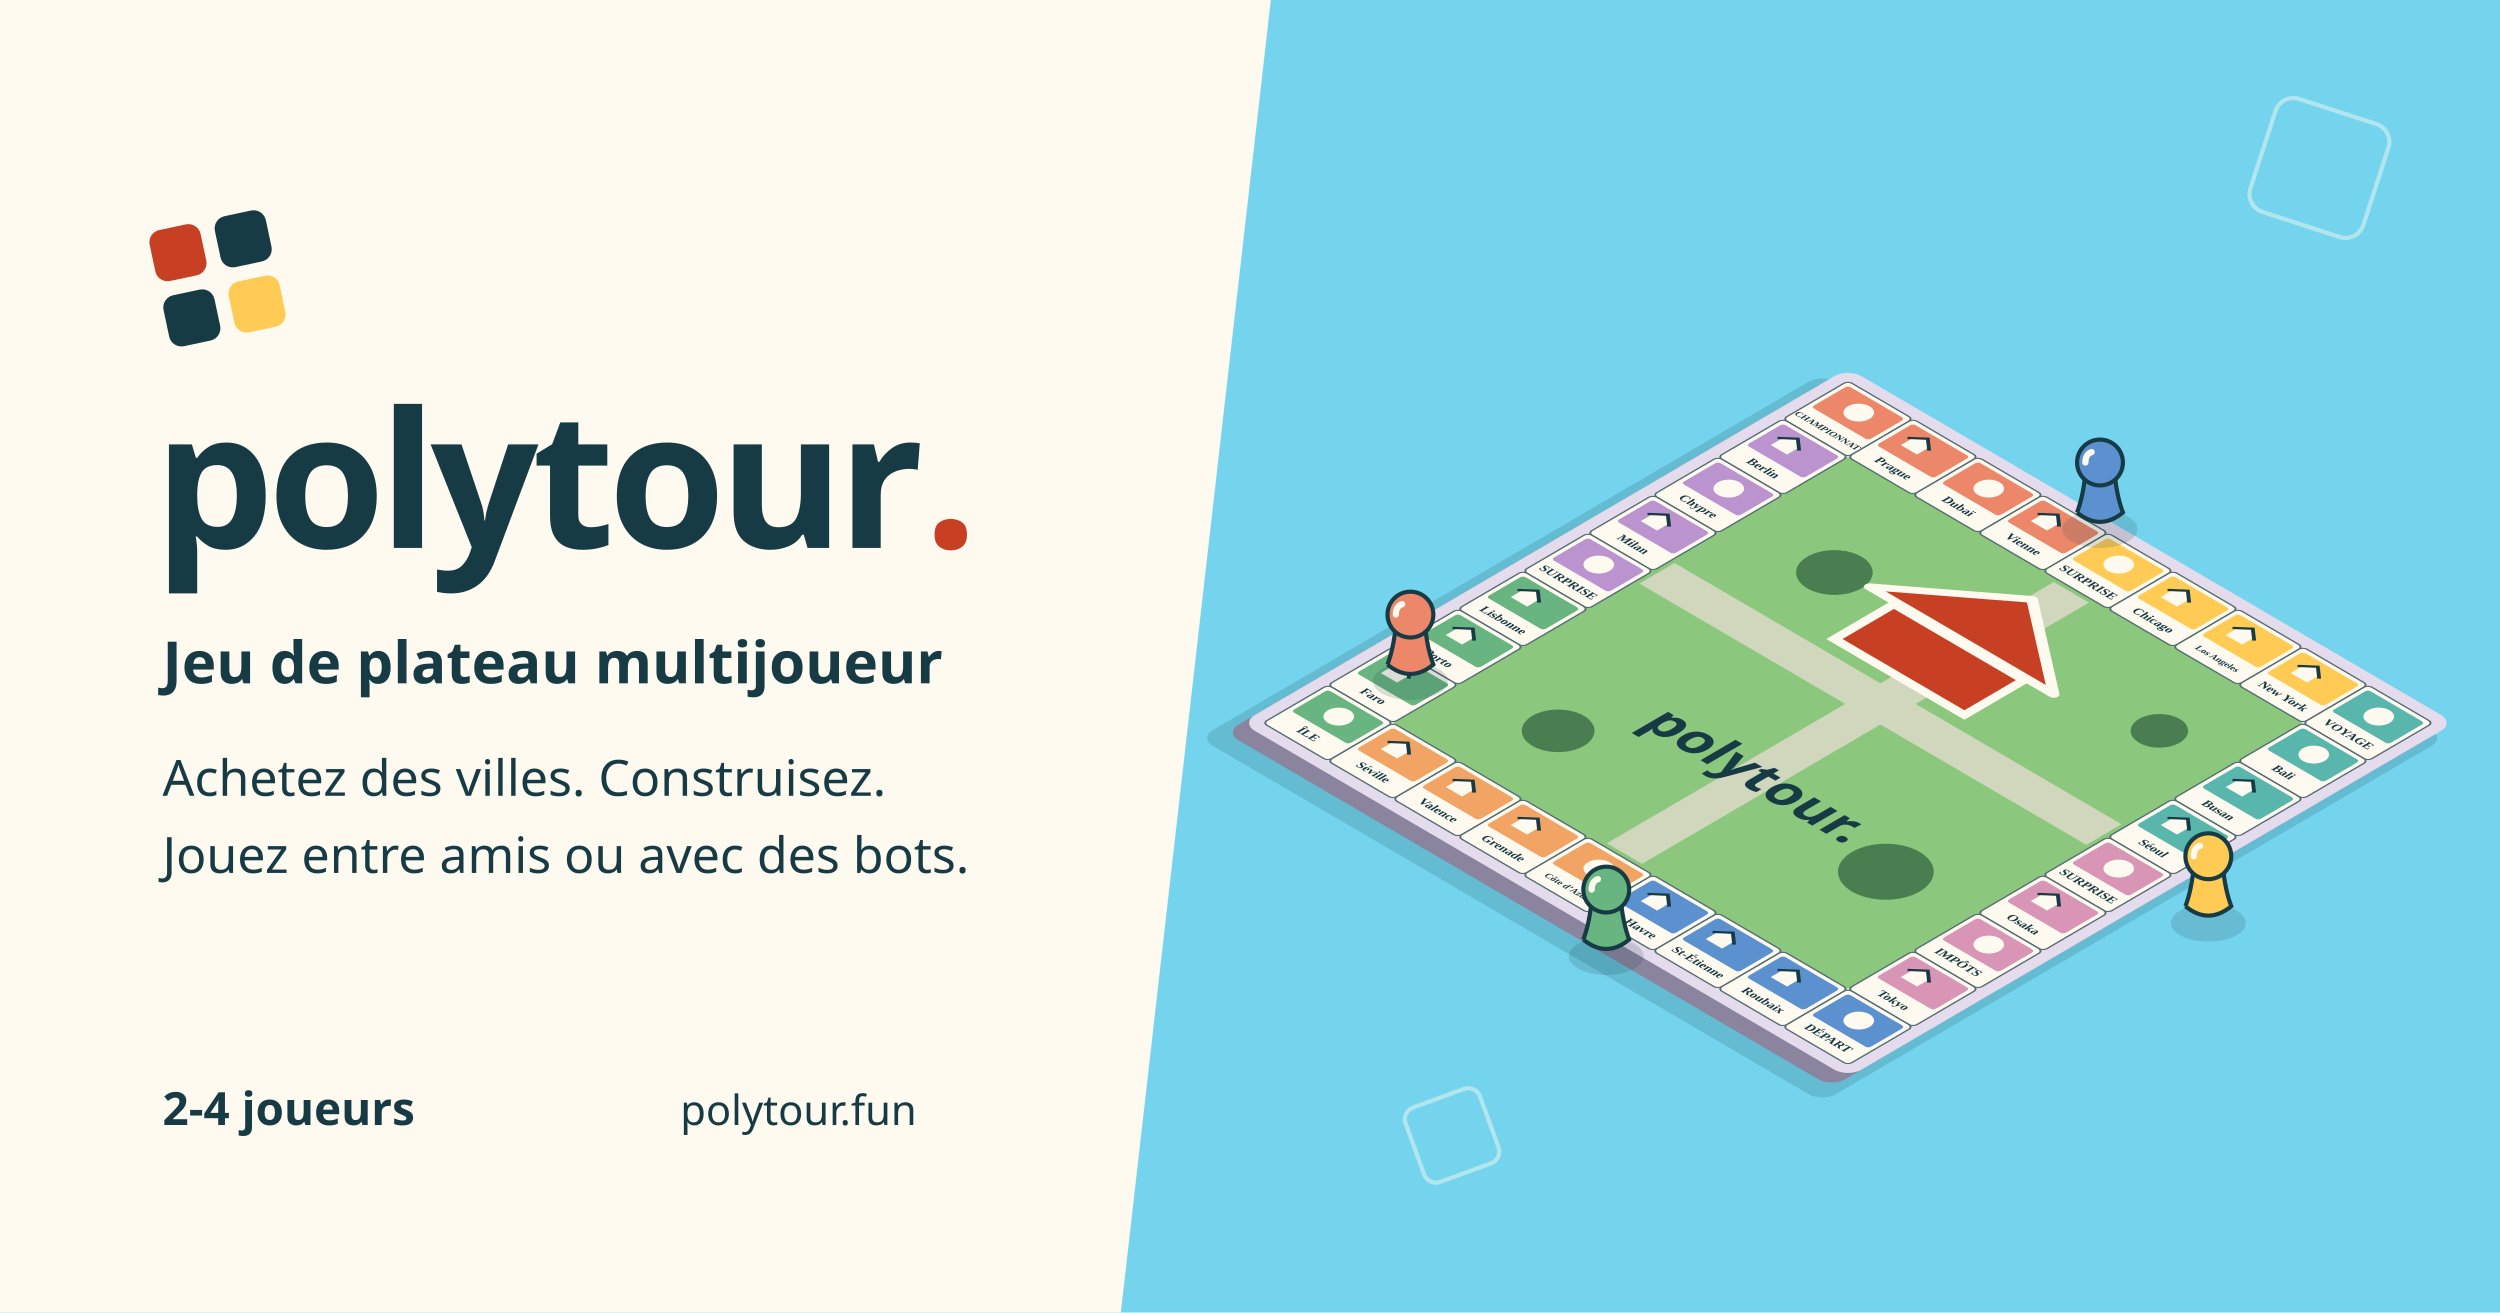
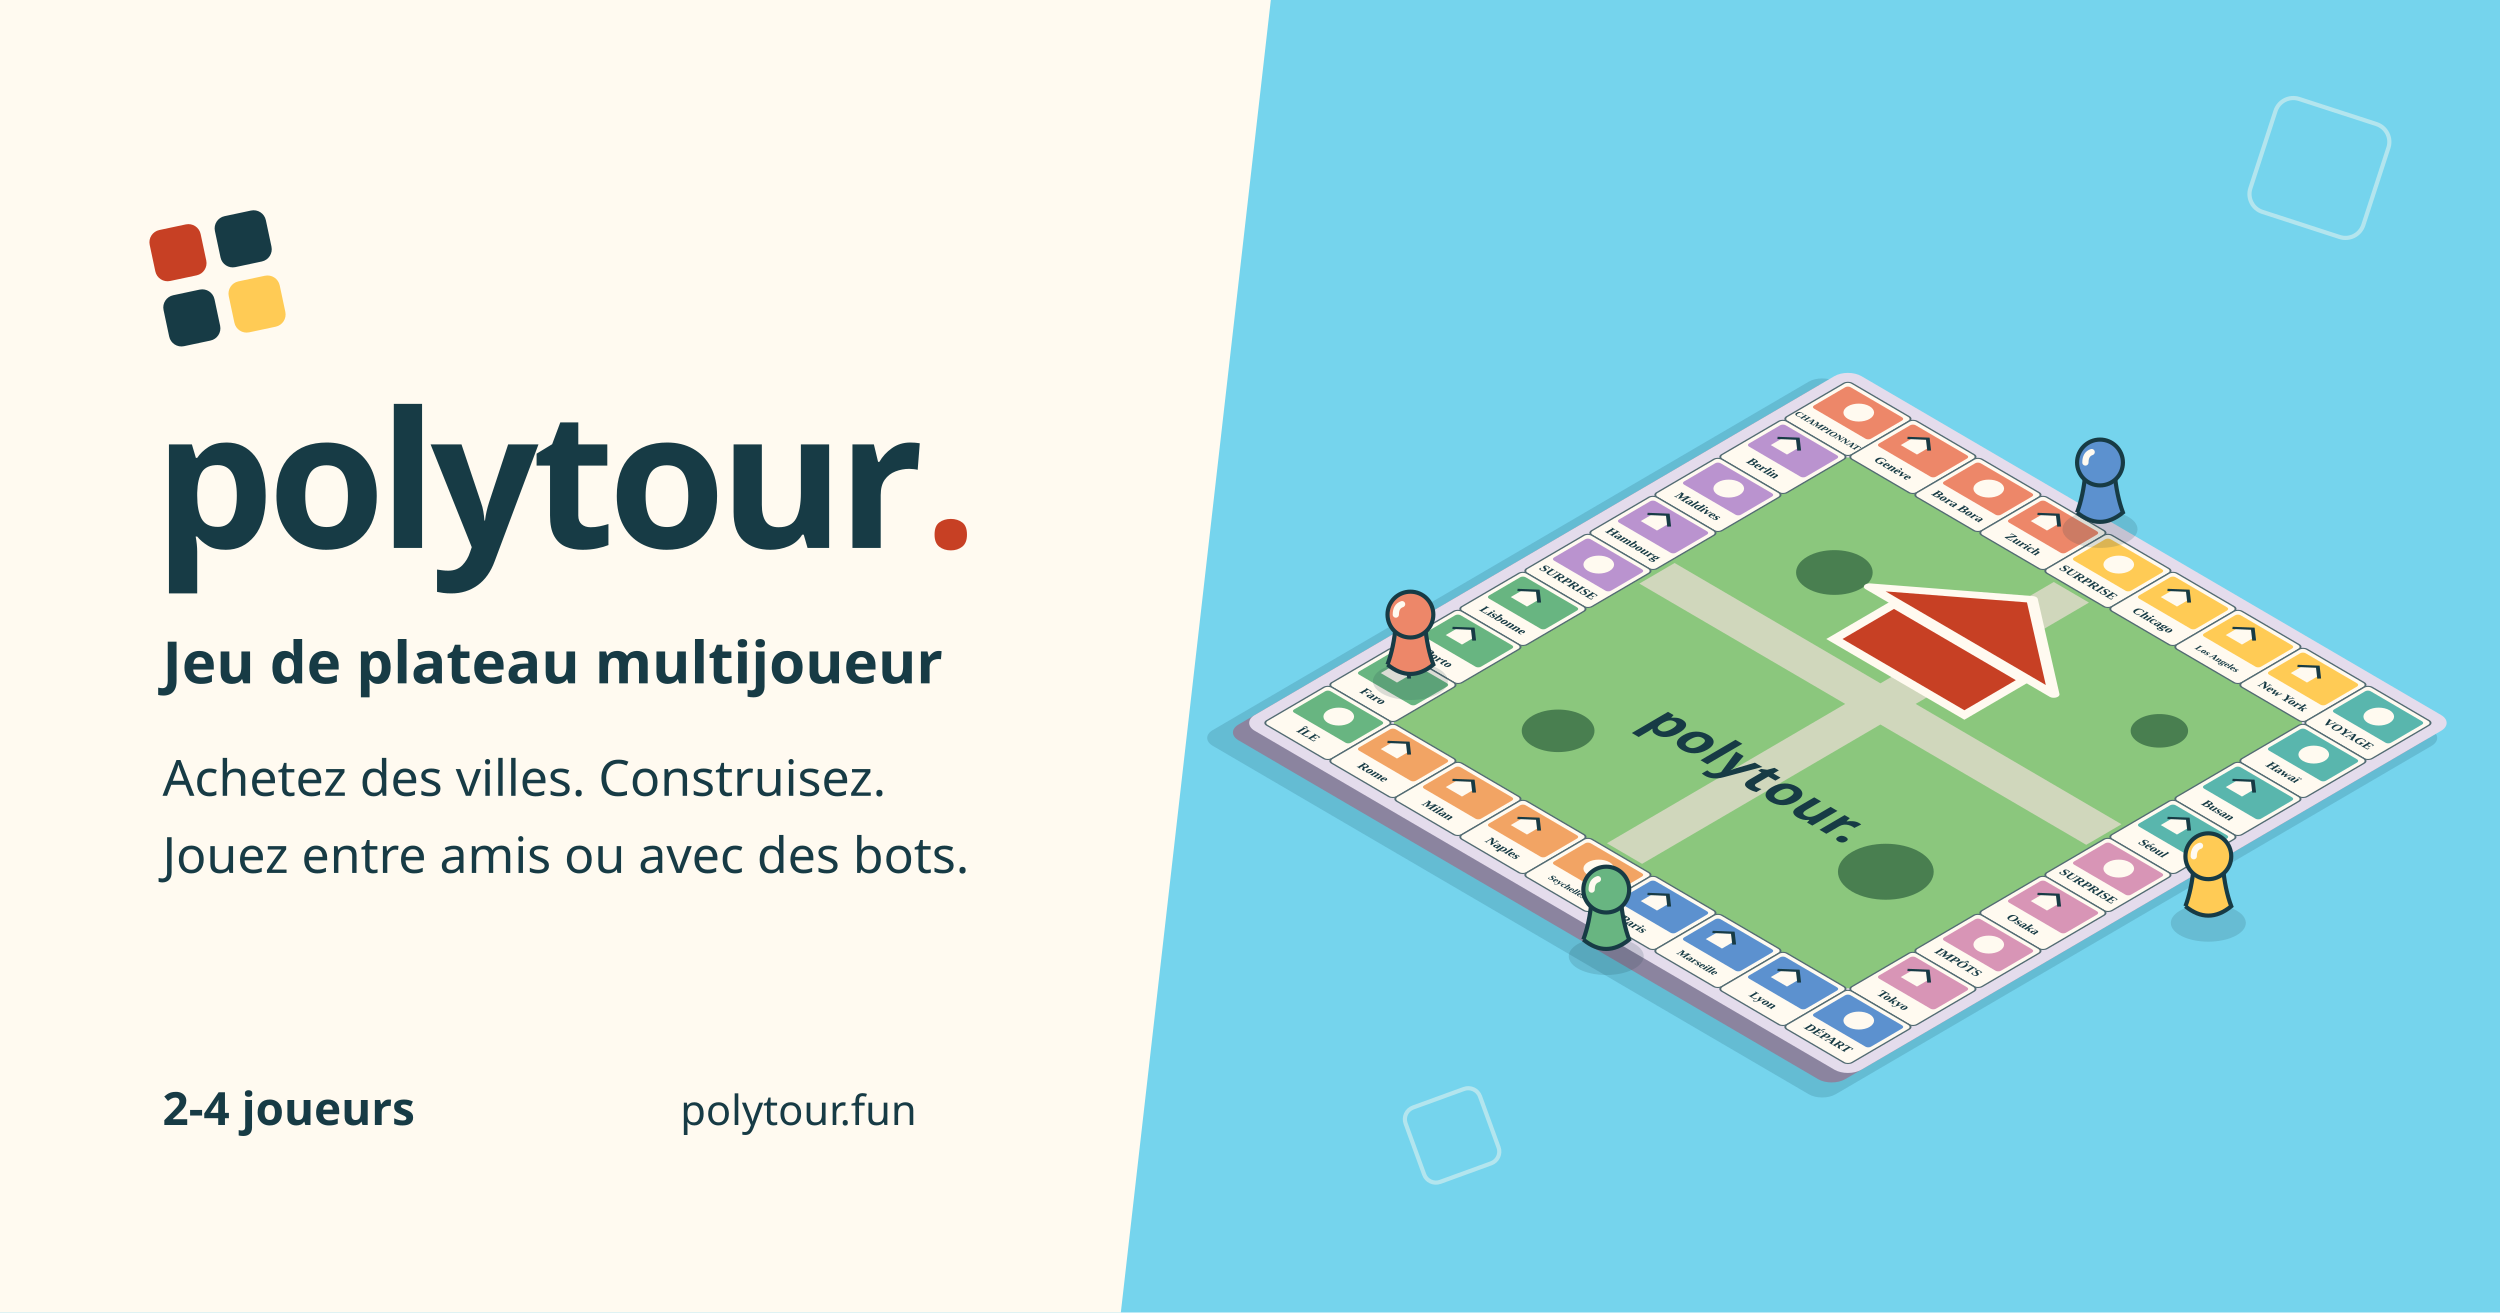
<svg xmlns="http://www.w3.org/2000/svg" width="1200" height="630" viewBox="0 0 1200 630">
  <rect width="1200" height="630" fill="#75d4ed" />
  <path d="M0 0h610l-72 630H0z" fill="#fffaf0" />
  <g fill="none" stroke="#fffaf0" stroke-width="2" opacity=".45">
    <rect x="1085" y="52" width="57" height="57" rx="9" transform="rotate(18 1113 80)" />
    <rect x="678" y="526" width="38" height="38" rx="6" transform="rotate(-20 697 545)" />
  </g>
  <g transform="translate(76 105) rotate(-12 29 29)">
    <rect width="25" height="25" rx="6" fill="#c74024" />
    <rect x="32" width="25" height="25" rx="6" fill="#173b45" />
    <rect y="32" width="25" height="25" rx="6" fill="#173b45" />
    <rect x="32" y="32" width="25" height="25" rx="6" fill="#ffcb55" />
  </g>
  <g fill="#173b45" font-family="Trebuchet MS, sans-serif">
    <text x="74" y="263" font-size="91" font-weight="900" letter-spacing="-3">polytour<tspan fill="#c74024">.</tspan>
    </text>
    <text x="78" y="328" font-size="28" font-weight="700">Jeu de plateau multijoueur</text>
    <text x="78" y="382" font-family="Segoe UI, sans-serif" font-size="24">Achetez des villes. Construisez.</text>
    <text x="78" y="419" font-family="Segoe UI, sans-serif" font-size="24">Jouez entre amis ou avec des bots.</text>
    <text x="78" y="540" font-size="22" font-weight="700">2-4 joueurs</text>
    <text x="440" y="540" font-size="20" text-anchor="end">polytour.fun</text>
  </g>
  <g transform="matrix(.65 .38 -.65 .38 887 347)">
    <rect x="-230" y="-211" width="460" height="460" rx="10" fill="#174b61" opacity=".18" />
    <rect x="-224" y="-212" width="448" height="448" rx="10" fill="#8b849f" />
    <rect x="-224" y="-224" width="448" height="448" rx="10" fill="#e4dcec" />
    <rect x="-170" y="-170" width="340" height="340" rx="8" fill="#8bc77d" />
    <path d="M-165-24h330M0-165v330" stroke="#d0d7bc" stroke-width="26" />
    <g transform="translate(-216 -216)">
      <rect width="48" height="48" rx="3" fill="#fffaf0" stroke="#526b72" stroke-width="1" />
      <rect x="3" y="3" width="42" height="27" rx="2" fill="#ed8769" />
      <circle cx="24" cy="16" r="8" fill="#fffaf0" />
      <text x="24" y="41" text-anchor="middle" font-size="6" font-weight="700" fill="#173b45">CHAMPIONNAT</text>
    </g>
    <g transform="translate(-168 -216)">
      <rect width="48" height="48" rx="3" fill="#fffaf0" stroke="#526b72" stroke-width="1" />
      <rect x="3" y="3" width="42" height="27" rx="2" fill="#ed8769" />
      <path d="M12 21V13l6-5 6 5v8z" fill="#fffaf0" />
      <path d="m10 14 8-7 8 7" fill="none" stroke="#173b45" stroke-width="2" />
-       <text x="24" y="41" text-anchor="middle" font-size="8" font-weight="700" fill="#173b45">Prague</text>
+       <text x="24" y="41" text-anchor="middle" font-size="8" font-weight="700" fill="#173b45">Genève</text>
    </g>
    <g transform="translate(-120 -216)">
      <rect width="48" height="48" rx="3" fill="#fffaf0" stroke="#526b72" stroke-width="1" />
      <rect x="3" y="3" width="42" height="27" rx="2" fill="#ed8769" />
      <circle cx="24" cy="16" r="8" fill="#fffaf0" />
-       <text x="24" y="41" text-anchor="middle" font-size="8" font-weight="700" fill="#173b45">Dubaï</text>
+       <text x="24" y="41" text-anchor="middle" font-size="8" font-weight="700" fill="#173b45">Bora Bora</text>
    </g>
    <g transform="translate(-72 -216)">
      <rect width="48" height="48" rx="3" fill="#fffaf0" stroke="#526b72" stroke-width="1" />
      <rect x="3" y="3" width="42" height="27" rx="2" fill="#ed8769" />
      <path d="M12 21V13l6-5 6 5v8z" fill="#fffaf0" />
      <path d="m10 14 8-7 8 7" fill="none" stroke="#173b45" stroke-width="2" />
-       <text x="24" y="41" text-anchor="middle" font-size="8" font-weight="700" fill="#173b45">Vienne</text>
+       <text x="24" y="41" text-anchor="middle" font-size="8" font-weight="700" fill="#173b45">Zurich</text>
    </g>
    <g transform="translate(-24 -216)">
      <rect width="48" height="48" rx="3" fill="#fffaf0" stroke="#526b72" stroke-width="1" />
      <rect x="3" y="3" width="42" height="27" rx="2" fill="#ffcb55" />
      <circle cx="24" cy="16" r="8" fill="#fffaf0" />
      <text x="24" y="41" text-anchor="middle" font-size="8" font-weight="700" fill="#173b45">SURPRISE</text>
    </g>
    <g transform="translate(24 -216)">
      <rect width="48" height="48" rx="3" fill="#fffaf0" stroke="#526b72" stroke-width="1" />
      <rect x="3" y="3" width="42" height="27" rx="2" fill="#ffcb55" />
      <path d="M12 21V13l6-5 6 5v8z" fill="#fffaf0" />
      <path d="m10 14 8-7 8 7" fill="none" stroke="#173b45" stroke-width="2" />
      <text x="24" y="41" text-anchor="middle" font-size="8" font-weight="700" fill="#173b45">Chicago</text>
    </g>
    <g transform="translate(72 -216)">
      <rect width="48" height="48" rx="3" fill="#fffaf0" stroke="#526b72" stroke-width="1" />
      <rect x="3" y="3" width="42" height="27" rx="2" fill="#ffcb55" />
      <path d="M12 21V13l6-5 6 5v8z" fill="#fffaf0" />
      <path d="m10 14 8-7 8 7" fill="none" stroke="#173b45" stroke-width="2" />
      <text x="24" y="41" text-anchor="middle" font-size="6" font-weight="700" fill="#173b45">Los Angeles</text>
    </g>
    <g transform="translate(120 -216)">
      <rect width="48" height="48" rx="3" fill="#fffaf0" stroke="#526b72" stroke-width="1" />
      <rect x="3" y="3" width="42" height="27" rx="2" fill="#ffcb55" />
      <path d="M12 21V13l6-5 6 5v8z" fill="#fffaf0" />
      <path d="m10 14 8-7 8 7" fill="none" stroke="#173b45" stroke-width="2" />
      <text x="24" y="41" text-anchor="middle" font-size="8" font-weight="700" fill="#173b45">New York</text>
    </g>
    <g transform="translate(168 -216)">
      <rect width="48" height="48" rx="3" fill="#fffaf0" stroke="#526b72" stroke-width="1" />
      <rect x="3" y="3" width="42" height="27" rx="2" fill="#59b6ad" />
      <circle cx="24" cy="16" r="8" fill="#fffaf0" />
      <text x="24" y="41" text-anchor="middle" font-size="8" font-weight="700" fill="#173b45">VOYAGE</text>
    </g>
    <g transform="translate(-216 -168)">
      <rect width="48" height="48" rx="3" fill="#fffaf0" stroke="#526b72" stroke-width="1" />
      <rect x="3" y="3" width="42" height="27" rx="2" fill="#ba93cf" />
      <path d="M12 21V13l6-5 6 5v8z" fill="#fffaf0" />
      <path d="m10 14 8-7 8 7" fill="none" stroke="#173b45" stroke-width="2" />
      <text x="24" y="41" text-anchor="middle" font-size="8" font-weight="700" fill="#173b45">Berlin</text>
    </g>
    <g transform="translate(168 -168)">
      <rect width="48" height="48" rx="3" fill="#fffaf0" stroke="#526b72" stroke-width="1" />
      <rect x="3" y="3" width="42" height="27" rx="2" fill="#59b6ad" />
      <circle cx="24" cy="16" r="8" fill="#fffaf0" />
-       <text x="24" y="41" text-anchor="middle" font-size="8" font-weight="700" fill="#173b45">Bali</text>
+       <text x="24" y="41" text-anchor="middle" font-size="8" font-weight="700" fill="#173b45">Hawaï</text>
    </g>
    <g transform="translate(-216 -120)">
      <rect width="48" height="48" rx="3" fill="#fffaf0" stroke="#526b72" stroke-width="1" />
      <rect x="3" y="3" width="42" height="27" rx="2" fill="#ba93cf" />
      <circle cx="24" cy="16" r="8" fill="#fffaf0" />
-       <text x="24" y="41" text-anchor="middle" font-size="8" font-weight="700" fill="#173b45">Chypre</text>
+       <text x="24" y="41" text-anchor="middle" font-size="8" font-weight="700" fill="#173b45">Maldives</text>
    </g>
    <g transform="translate(168 -120)">
      <rect width="48" height="48" rx="3" fill="#fffaf0" stroke="#526b72" stroke-width="1" />
      <rect x="3" y="3" width="42" height="27" rx="2" fill="#59b6ad" />
      <path d="M12 21V13l6-5 6 5v8z" fill="#fffaf0" />
      <path d="m10 14 8-7 8 7" fill="none" stroke="#173b45" stroke-width="2" />
      <text x="24" y="41" text-anchor="middle" font-size="8" font-weight="700" fill="#173b45">Busan</text>
    </g>
    <g transform="translate(-216 -72)">
      <rect width="48" height="48" rx="3" fill="#fffaf0" stroke="#526b72" stroke-width="1" />
      <rect x="3" y="3" width="42" height="27" rx="2" fill="#ba93cf" />
      <path d="M12 21V13l6-5 6 5v8z" fill="#fffaf0" />
      <path d="m10 14 8-7 8 7" fill="none" stroke="#173b45" stroke-width="2" />
+       <text x="24" y="41" text-anchor="middle" font-size="8" font-weight="700" fill="#173b45">Hambourg</text>
+     </g>
+     <g transform="translate(168 -72)">
+       <rect width="48" height="48" rx="3" fill="#fffaf0" stroke="#526b72" stroke-width="1" />
+       <rect x="3" y="3" width="42" height="27" rx="2" fill="#59b6ad" />
+       <path d="M12 21V13l6-5 6 5v8z" fill="#fffaf0" />
+       <path d="m10 14 8-7 8 7" fill="none" stroke="#173b45" stroke-width="2" />
+       <text x="24" y="41" text-anchor="middle" font-size="8" font-weight="700" fill="#173b45">Séoul</text>
+     </g>
+     <g transform="translate(-216 -24)">
+       <rect width="48" height="48" rx="3" fill="#fffaf0" stroke="#526b72" stroke-width="1" />
+       <rect x="3" y="3" width="42" height="27" rx="2" fill="#ba93cf" />
+       <circle cx="24" cy="16" r="8" fill="#fffaf0" />
+       <text x="24" y="41" text-anchor="middle" font-size="8" font-weight="700" fill="#173b45">SURPRISE</text>
+     </g>
+     <g transform="translate(168 -24)">
+       <rect width="48" height="48" rx="3" fill="#fffaf0" stroke="#526b72" stroke-width="1" />
+       <rect x="3" y="3" width="42" height="27" rx="2" fill="#d895b6" />
+       <circle cx="24" cy="16" r="8" fill="#fffaf0" />
+       <text x="24" y="41" text-anchor="middle" font-size="8" font-weight="700" fill="#173b45">SURPRISE</text>
+     </g>
+     <g transform="translate(-216 24)">
+       <rect width="48" height="48" rx="3" fill="#fffaf0" stroke="#526b72" stroke-width="1" />
+       <rect x="3" y="3" width="42" height="27" rx="2" fill="#68b581" />
+       <path d="M12 21V13l6-5 6 5v8z" fill="#fffaf0" />
+       <path d="m10 14 8-7 8 7" fill="none" stroke="#173b45" stroke-width="2" />
+       <text x="24" y="41" text-anchor="middle" font-size="8" font-weight="700" fill="#173b45">Lisbonne</text>
+     </g>
+     <g transform="translate(168 24)">
+       <rect width="48" height="48" rx="3" fill="#fffaf0" stroke="#526b72" stroke-width="1" />
+       <rect x="3" y="3" width="42" height="27" rx="2" fill="#d895b6" />
+       <path d="M12 21V13l6-5 6 5v8z" fill="#fffaf0" />
+       <path d="m10 14 8-7 8 7" fill="none" stroke="#173b45" stroke-width="2" />
+       <text x="24" y="41" text-anchor="middle" font-size="8" font-weight="700" fill="#173b45">Osaka</text>
+     </g>
+     <g transform="translate(-216 72)">
+       <rect width="48" height="48" rx="3" fill="#fffaf0" stroke="#526b72" stroke-width="1" />
+       <rect x="3" y="3" width="42" height="27" rx="2" fill="#68b581" />
+       <path d="M12 21V13l6-5 6 5v8z" fill="#fffaf0" />
+       <path d="m10 14 8-7 8 7" fill="none" stroke="#173b45" stroke-width="2" />
+       <text x="24" y="41" text-anchor="middle" font-size="8" font-weight="700" fill="#173b45">Porto</text>
+     </g>
+     <g transform="translate(168 72)">
+       <rect width="48" height="48" rx="3" fill="#fffaf0" stroke="#526b72" stroke-width="1" />
+       <rect x="3" y="3" width="42" height="27" rx="2" fill="#d895b6" />
+       <circle cx="24" cy="16" r="8" fill="#fffaf0" />
+       <text x="24" y="41" text-anchor="middle" font-size="8" font-weight="700" fill="#173b45">IMPÔTS</text>
+     </g>
+     <g transform="translate(-216 120)">
+       <rect width="48" height="48" rx="3" fill="#fffaf0" stroke="#526b72" stroke-width="1" />
+       <rect x="3" y="3" width="42" height="27" rx="2" fill="#68b581" />
+       <path d="M12 21V13l6-5 6 5v8z" fill="#fffaf0" />
+       <path d="m10 14 8-7 8 7" fill="none" stroke="#173b45" stroke-width="2" />
+       <text x="24" y="41" text-anchor="middle" font-size="8" font-weight="700" fill="#173b45">Faro</text>
+     </g>
+     <g transform="translate(168 120)">
+       <rect width="48" height="48" rx="3" fill="#fffaf0" stroke="#526b72" stroke-width="1" />
+       <rect x="3" y="3" width="42" height="27" rx="2" fill="#d895b6" />
+       <path d="M12 21V13l6-5 6 5v8z" fill="#fffaf0" />
+       <path d="m10 14 8-7 8 7" fill="none" stroke="#173b45" stroke-width="2" />
+       <text x="24" y="41" text-anchor="middle" font-size="8" font-weight="700" fill="#173b45">Tokyo</text>
+     </g>
+     <g transform="translate(-216 168)">
+       <rect width="48" height="48" rx="3" fill="#fffaf0" stroke="#526b72" stroke-width="1" />
+       <rect x="3" y="3" width="42" height="27" rx="2" fill="#68b581" />
+       <circle cx="24" cy="16" r="8" fill="#fffaf0" />
+       <text x="24" y="41" text-anchor="middle" font-size="8" font-weight="700" fill="#173b45">ÎLE</text>
+     </g>
+     <g transform="translate(-168 168)">
+       <rect width="48" height="48" rx="3" fill="#fffaf0" stroke="#526b72" stroke-width="1" />
+       <rect x="3" y="3" width="42" height="27" rx="2" fill="#f2a464" />
+       <path d="M12 21V13l6-5 6 5v8z" fill="#fffaf0" />
+       <path d="m10 14 8-7 8 7" fill="none" stroke="#173b45" stroke-width="2" />
+       <text x="24" y="41" text-anchor="middle" font-size="8" font-weight="700" fill="#173b45">Rome</text>
+     </g>
+     <g transform="translate(-120 168)">
+       <rect width="48" height="48" rx="3" fill="#fffaf0" stroke="#526b72" stroke-width="1" />
+       <rect x="3" y="3" width="42" height="27" rx="2" fill="#f2a464" />
+       <path d="M12 21V13l6-5 6 5v8z" fill="#fffaf0" />
+       <path d="m10 14 8-7 8 7" fill="none" stroke="#173b45" stroke-width="2" />
      <text x="24" y="41" text-anchor="middle" font-size="8" font-weight="700" fill="#173b45">Milan</text>
    </g>
-     <g transform="translate(168 -72)">
-       <rect width="48" height="48" rx="3" fill="#fffaf0" stroke="#526b72" stroke-width="1" />
-       <rect x="3" y="3" width="42" height="27" rx="2" fill="#59b6ad" />
-       <path d="M12 21V13l6-5 6 5v8z" fill="#fffaf0" />
-       <path d="m10 14 8-7 8 7" fill="none" stroke="#173b45" stroke-width="2" />
-       <text x="24" y="41" text-anchor="middle" font-size="8" font-weight="700" fill="#173b45">Séoul</text>
-     </g>
-     <g transform="translate(-216 -24)">
-       <rect width="48" height="48" rx="3" fill="#fffaf0" stroke="#526b72" stroke-width="1" />
-       <rect x="3" y="3" width="42" height="27" rx="2" fill="#ba93cf" />
-       <circle cx="24" cy="16" r="8" fill="#fffaf0" />
-       <text x="24" y="41" text-anchor="middle" font-size="8" font-weight="700" fill="#173b45">SURPRISE</text>
-     </g>
-     <g transform="translate(168 -24)">
-       <rect width="48" height="48" rx="3" fill="#fffaf0" stroke="#526b72" stroke-width="1" />
-       <rect x="3" y="3" width="42" height="27" rx="2" fill="#d895b6" />
-       <circle cx="24" cy="16" r="8" fill="#fffaf0" />
-       <text x="24" y="41" text-anchor="middle" font-size="8" font-weight="700" fill="#173b45">SURPRISE</text>
-     </g>
-     <g transform="translate(-216 24)">
-       <rect width="48" height="48" rx="3" fill="#fffaf0" stroke="#526b72" stroke-width="1" />
-       <rect x="3" y="3" width="42" height="27" rx="2" fill="#68b581" />
-       <path d="M12 21V13l6-5 6 5v8z" fill="#fffaf0" />
-       <path d="m10 14 8-7 8 7" fill="none" stroke="#173b45" stroke-width="2" />
-       <text x="24" y="41" text-anchor="middle" font-size="8" font-weight="700" fill="#173b45">Lisbonne</text>
-     </g>
-     <g transform="translate(168 24)">
-       <rect width="48" height="48" rx="3" fill="#fffaf0" stroke="#526b72" stroke-width="1" />
-       <rect x="3" y="3" width="42" height="27" rx="2" fill="#d895b6" />
-       <path d="M12 21V13l6-5 6 5v8z" fill="#fffaf0" />
-       <path d="m10 14 8-7 8 7" fill="none" stroke="#173b45" stroke-width="2" />
-       <text x="24" y="41" text-anchor="middle" font-size="8" font-weight="700" fill="#173b45">Osaka</text>
-     </g>
-     <g transform="translate(-216 72)">
-       <rect width="48" height="48" rx="3" fill="#fffaf0" stroke="#526b72" stroke-width="1" />
-       <rect x="3" y="3" width="42" height="27" rx="2" fill="#68b581" />
-       <path d="M12 21V13l6-5 6 5v8z" fill="#fffaf0" />
-       <path d="m10 14 8-7 8 7" fill="none" stroke="#173b45" stroke-width="2" />
-       <text x="24" y="41" text-anchor="middle" font-size="8" font-weight="700" fill="#173b45">Porto</text>
-     </g>
-     <g transform="translate(168 72)">
-       <rect width="48" height="48" rx="3" fill="#fffaf0" stroke="#526b72" stroke-width="1" />
-       <rect x="3" y="3" width="42" height="27" rx="2" fill="#d895b6" />
-       <circle cx="24" cy="16" r="8" fill="#fffaf0" />
-       <text x="24" y="41" text-anchor="middle" font-size="8" font-weight="700" fill="#173b45">IMPÔTS</text>
-     </g>
-     <g transform="translate(-216 120)">
-       <rect width="48" height="48" rx="3" fill="#fffaf0" stroke="#526b72" stroke-width="1" />
-       <rect x="3" y="3" width="42" height="27" rx="2" fill="#68b581" />
-       <path d="M12 21V13l6-5 6 5v8z" fill="#fffaf0" />
-       <path d="m10 14 8-7 8 7" fill="none" stroke="#173b45" stroke-width="2" />
-       <text x="24" y="41" text-anchor="middle" font-size="8" font-weight="700" fill="#173b45">Faro</text>
-     </g>
-     <g transform="translate(168 120)">
-       <rect width="48" height="48" rx="3" fill="#fffaf0" stroke="#526b72" stroke-width="1" />
-       <rect x="3" y="3" width="42" height="27" rx="2" fill="#d895b6" />
-       <path d="M12 21V13l6-5 6 5v8z" fill="#fffaf0" />
-       <path d="m10 14 8-7 8 7" fill="none" stroke="#173b45" stroke-width="2" />
-       <text x="24" y="41" text-anchor="middle" font-size="8" font-weight="700" fill="#173b45">Tokyo</text>
-     </g>
-     <g transform="translate(-216 168)">
-       <rect width="48" height="48" rx="3" fill="#fffaf0" stroke="#526b72" stroke-width="1" />
-       <rect x="3" y="3" width="42" height="27" rx="2" fill="#68b581" />
-       <circle cx="24" cy="16" r="8" fill="#fffaf0" />
-       <text x="24" y="41" text-anchor="middle" font-size="8" font-weight="700" fill="#173b45">ÎLE</text>
-     </g>
-     <g transform="translate(-168 168)">
-       <rect width="48" height="48" rx="3" fill="#fffaf0" stroke="#526b72" stroke-width="1" />
-       <rect x="3" y="3" width="42" height="27" rx="2" fill="#f2a464" />
-       <path d="M12 21V13l6-5 6 5v8z" fill="#fffaf0" />
-       <path d="m10 14 8-7 8 7" fill="none" stroke="#173b45" stroke-width="2" />
-       <text x="24" y="41" text-anchor="middle" font-size="8" font-weight="700" fill="#173b45">Séville</text>
-     </g>
-     <g transform="translate(-120 168)">
-       <rect width="48" height="48" rx="3" fill="#fffaf0" stroke="#526b72" stroke-width="1" />
-       <rect x="3" y="3" width="42" height="27" rx="2" fill="#f2a464" />
-       <path d="M12 21V13l6-5 6 5v8z" fill="#fffaf0" />
-       <path d="m10 14 8-7 8 7" fill="none" stroke="#173b45" stroke-width="2" />
-       <text x="24" y="41" text-anchor="middle" font-size="8" font-weight="700" fill="#173b45">Valence</text>
-     </g>
    <g transform="translate(-72 168)">
      <rect width="48" height="48" rx="3" fill="#fffaf0" stroke="#526b72" stroke-width="1" />
      <rect x="3" y="3" width="42" height="27" rx="2" fill="#f2a464" />
      <path d="M12 21V13l6-5 6 5v8z" fill="#fffaf0" />
      <path d="m10 14 8-7 8 7" fill="none" stroke="#173b45" stroke-width="2" />
-       <text x="24" y="41" text-anchor="middle" font-size="8" font-weight="700" fill="#173b45">Grenade</text>
+       <text x="24" y="41" text-anchor="middle" font-size="8" font-weight="700" fill="#173b45">Naples</text>
    </g>
    <g transform="translate(-24 168)">
      <rect width="48" height="48" rx="3" fill="#fffaf0" stroke="#526b72" stroke-width="1" />
      <rect x="3" y="3" width="42" height="27" rx="2" fill="#f2a464" />
      <circle cx="24" cy="16" r="8" fill="#fffaf0" />
-       <text x="24" y="41" text-anchor="middle" font-size="6" font-weight="700" fill="#173b45">Côte d’Azur</text>
+       <text x="24" y="41" text-anchor="middle" font-size="6" font-weight="700" fill="#173b45">Seychelles</text>
    </g>
    <g transform="translate(24 168)">
      <rect width="48" height="48" rx="3" fill="#fffaf0" stroke="#526b72" stroke-width="1" />
      <rect x="3" y="3" width="42" height="27" rx="2" fill="#5c91cf" />
      <path d="M12 21V13l6-5 6 5v8z" fill="#fffaf0" />
      <path d="m10 14 8-7 8 7" fill="none" stroke="#173b45" stroke-width="2" />
-       <text x="24" y="41" text-anchor="middle" font-size="8" font-weight="700" fill="#173b45">Le Havre</text>
+       <text x="24" y="41" text-anchor="middle" font-size="8" font-weight="700" fill="#173b45">Paris</text>
    </g>
    <g transform="translate(72 168)">
      <rect width="48" height="48" rx="3" fill="#fffaf0" stroke="#526b72" stroke-width="1" />
      <rect x="3" y="3" width="42" height="27" rx="2" fill="#5c91cf" />
      <path d="M12 21V13l6-5 6 5v8z" fill="#fffaf0" />
      <path d="m10 14 8-7 8 7" fill="none" stroke="#173b45" stroke-width="2" />
-       <text x="24" y="41" text-anchor="middle" font-size="8" font-weight="700" fill="#173b45">St-Étienne</text>
+       <text x="24" y="41" text-anchor="middle" font-size="7" font-weight="700" fill="#173b45">Marseille</text>
    </g>
    <g transform="translate(120 168)">
      <rect width="48" height="48" rx="3" fill="#fffaf0" stroke="#526b72" stroke-width="1" />
      <rect x="3" y="3" width="42" height="27" rx="2" fill="#5c91cf" />
      <path d="M12 21V13l6-5 6 5v8z" fill="#fffaf0" />
      <path d="m10 14 8-7 8 7" fill="none" stroke="#173b45" stroke-width="2" />
-       <text x="24" y="41" text-anchor="middle" font-size="8" font-weight="700" fill="#173b45">Roubaix</text>
+       <text x="24" y="41" text-anchor="middle" font-size="8" font-weight="700" fill="#173b45">Lyon</text>
    </g>
    <g transform="translate(168 168)">
      <rect width="48" height="48" rx="3" fill="#fffaf0" stroke="#526b72" stroke-width="1" />
      <rect x="3" y="3" width="42" height="27" rx="2" fill="#5c91cf" />
      <circle cx="24" cy="16" r="8" fill="#fffaf0" />
      <text x="24" y="41" text-anchor="middle" font-size="8" font-weight="700" fill="#173b45">DÉPART</text>
    </g>
    <g fill="#497f50">
      <circle cx="-100" cy="-90" r="20" />
      <circle cx="108" cy="80" r="25" />
      <circle cx="120" cy="-110" r="15" />
      <circle cx="-102" cy="112" r="19" />
    </g>
    <g fill="#c74024" stroke="#fffaf0" stroke-width="6">
      <path d="M-58-48h96v-44h-96z" />
      <path d="m-78-94 68-52 68 52z" stroke-linejoin="round" />
    </g>
    <text x="0" y="78" text-anchor="middle" fill="#173b45" font-family="Trebuchet MS, sans-serif" font-size="34" font-weight="900">polytour.</text>
  </g>
  <g transform="translate(677 312)">
    <ellipse cy="15" rx="18" ry="9" fill="#173b45" opacity=".16" />
    <path d="M-11 7q3-8 4-19h14q1 11 4 19q-11 9-22 0" fill="#ed8769" stroke="#173b45" stroke-width="2" />
    <circle cy="-17" r="11" fill="#ed8769" stroke="#173b45" stroke-width="2" />
    <path d="M-4-22q-3 1-3 5" stroke="#fffaf0" stroke-width="3" stroke-linecap="round" fill="none" />
  </g>
  <g transform="translate(1008 239)">
    <ellipse cy="15" rx="18" ry="9" fill="#173b45" opacity=".16" />
    <path d="M-11 7q3-8 4-19h14q1 11 4 19q-11 9-22 0" fill="#5c91cf" stroke="#173b45" stroke-width="2" />
    <circle cy="-17" r="11" fill="#5c91cf" stroke="#173b45" stroke-width="2" />
    <path d="M-4-22q-3 1-3 5" stroke="#fffaf0" stroke-width="3" stroke-linecap="round" fill="none" />
  </g>
  <g transform="translate(1060 428)">
    <ellipse cy="15" rx="18" ry="9" fill="#173b45" opacity=".16" />
    <path d="M-11 7q3-8 4-19h14q1 11 4 19q-11 9-22 0" fill="#ffcb55" stroke="#173b45" stroke-width="2" />
    <circle cy="-17" r="11" fill="#ffcb55" stroke="#173b45" stroke-width="2" />
    <path d="M-4-22q-3 1-3 5" stroke="#fffaf0" stroke-width="3" stroke-linecap="round" fill="none" />
  </g>
  <g transform="translate(771 444)">
    <ellipse cy="15" rx="18" ry="9" fill="#173b45" opacity=".16" />
    <path d="M-11 7q3-8 4-19h14q1 11 4 19q-11 9-22 0" fill="#68b581" stroke="#173b45" stroke-width="2" />
    <circle cy="-17" r="11" fill="#68b581" stroke="#173b45" stroke-width="2" />
    <path d="M-4-22q-3 1-3 5" stroke="#fffaf0" stroke-width="3" stroke-linecap="round" fill="none" />
  </g>
</svg>
